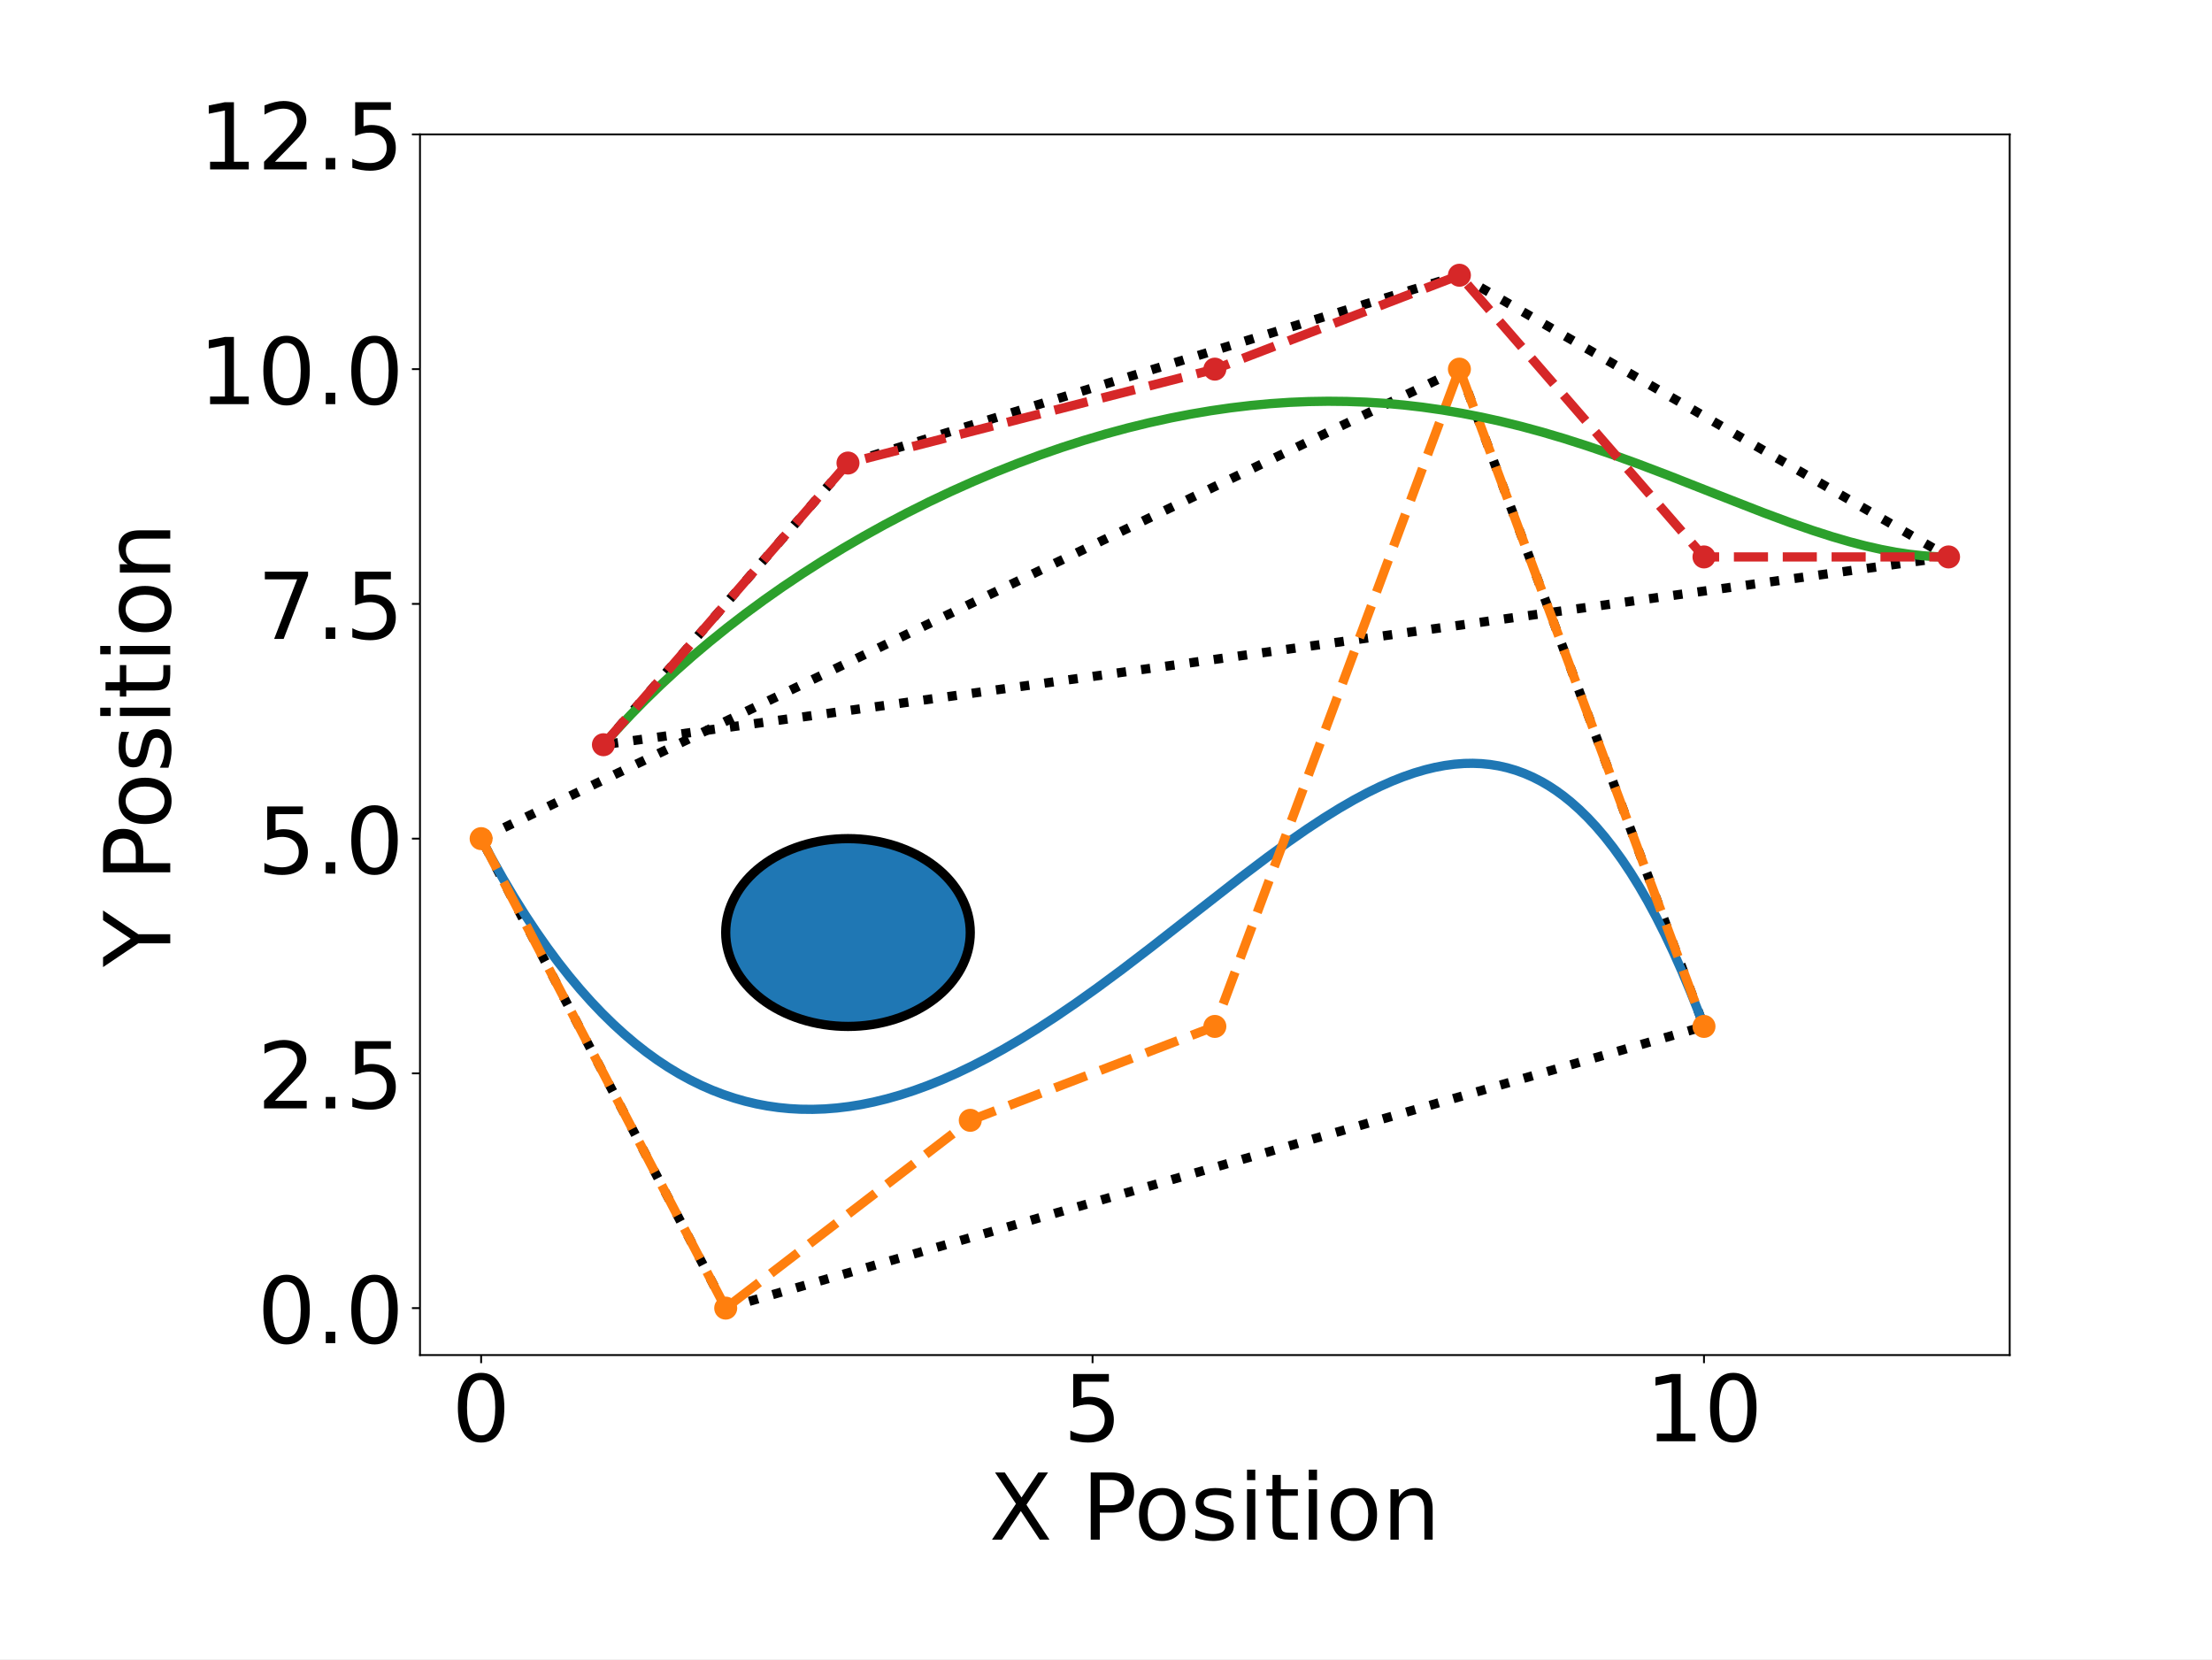
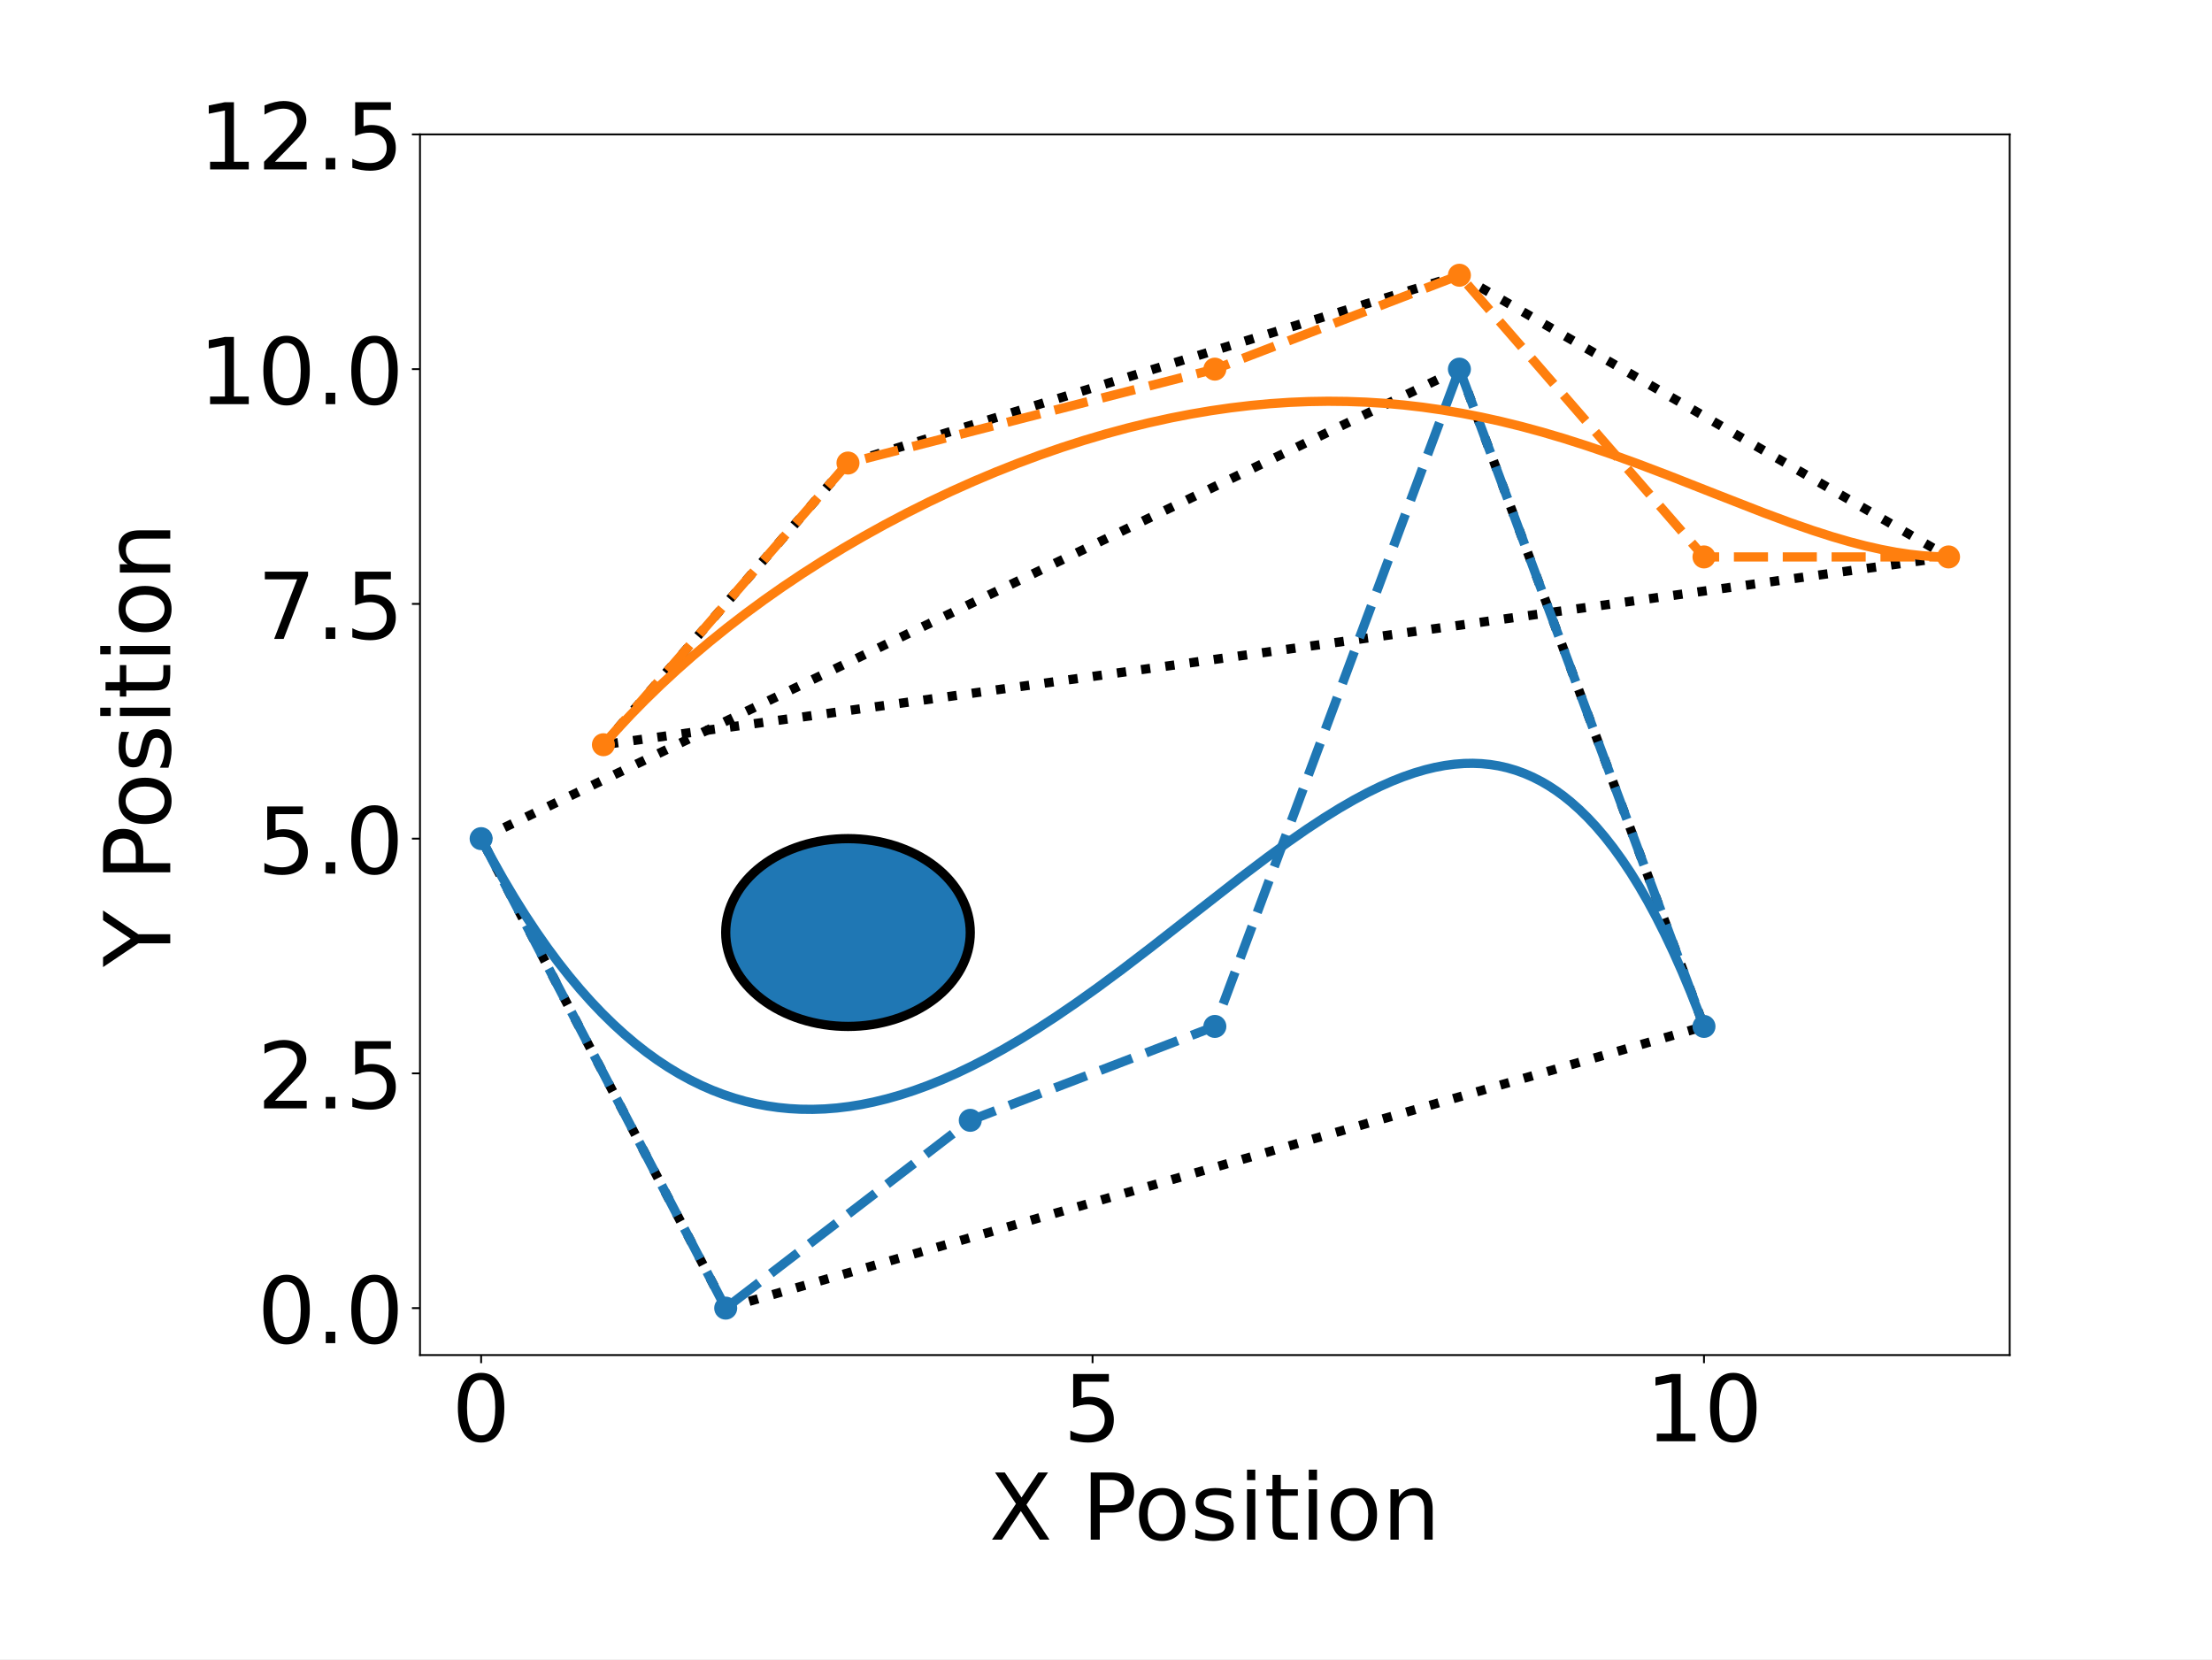
<svg xmlns="http://www.w3.org/2000/svg" xmlns:xlink="http://www.w3.org/1999/xlink" height="720pt" version="1.1" viewBox="0 0 959.976 720" width="959.976pt">
  <defs>
    <style type="text/css">
*{stroke-linecap:butt;stroke-linejoin:round;}
  </style>
  </defs>
  <g id="figure_1">
    <g id="patch_1">
      <path d="M 0 720  L 959.976 720  L 959.976 0  L 0 0  z " style="fill:#ffffff;" />
    </g>
    <g id="axes_1">
      <g id="patch_2">
        <path d="M 182.27 588.04  L 872.181 588.04  L 872.181 58.32  L 182.27 58.32  z " style="fill:#ffffff;" />
      </g>
      <g id="patch_3">
-         <path clip-path="url(#p7db7001f57)" d="M 368.015 445.423  C 382.09 445.423 395.589 441.13 405.541 433.488  C 415.494 425.847 421.085 415.482 421.085 404.675  C 421.085 393.869 415.494 383.504 405.541 375.862  C 395.589 368.221 382.09 363.928 368.015 363.928  C 353.941 363.928 340.441 368.221 330.489 375.862  C 320.537 383.504 314.945 393.869 314.945 404.675  C 314.945 415.482 320.537 425.847 330.489 433.488  C 340.441 441.13 353.941 445.423 368.015 445.423  z " style="fill:#1f77b4;stroke:#000000;stroke-linejoin:miter;stroke-width:4;" />
+         <path clip-path="url(#ped031f1d4a)" d="M 368.015 445.423  C 382.09 445.423 395.589 441.13 405.541 433.488  C 415.494 425.847 421.085 415.482 421.085 404.675  C 421.085 393.869 415.494 383.504 405.541 375.862  C 395.589 368.221 382.09 363.928 368.015 363.928  C 353.941 363.928 340.441 368.221 330.489 375.862  C 320.537 383.504 314.945 393.869 314.945 404.675  C 314.945 415.482 320.537 425.847 330.489 433.488  C 340.441 441.13 353.941 445.423 368.015 445.423  z " style="fill:#1f77b4;stroke:#000000;stroke-linejoin:miter;stroke-width:4;" />
      </g>
      <g id="matplotlib.axis_1">
        <g id="xtick_1">
          <g id="line2d_1">
            <defs>
-               <path d="M 0 0  L 0 3.5  " id="m90ec89e238" style="stroke:#000000;stroke-width:0.8;" />
-             </defs>
-             <g>
-               <use style="stroke:#000000;stroke-width:0.8;" x="208.805" xlink:href="#m90ec89e238" y="588.04" />
+               <path d="M 0 0  L 0 3.5  " id="m5f24050ad0" style="stroke:#000000;stroke-width:0.8;" />
+             </defs>
+             <g>
+               <use style="stroke:#000000;stroke-width:0.8;" x="208.805" xlink:href="#m5f24050ad0" y="588.04" />
            </g>
          </g>
          <g id="text_1">
            <defs>
              <path d="M 31.781 66.406  Q 24.172 66.406 20.328 58.906  Q 16.5 51.422 16.5 36.375  Q 16.5 21.391 20.328 13.891  Q 24.172 6.391 31.781 6.391  Q 39.453 6.391 43.281 13.891  Q 47.125 21.391 47.125 36.375  Q 47.125 51.422 43.281 58.906  Q 39.453 66.406 31.781 66.406  z M 31.781 74.219  Q 44.047 74.219 50.516 64.516  Q 56.984 54.828 56.984 36.375  Q 56.984 17.969 50.516 8.266  Q 44.047 -1.422 31.781 -1.422  Q 19.531 -1.422 13.062 8.266  Q 6.594 17.969 6.594 36.375  Q 6.594 54.828 13.062 64.516  Q 19.531 74.219 31.781 74.219  z " id="DejaVuSans-48" />
            </defs>
            <g transform="translate(196.08 625.4338)scale(0.4 -0.4)">
              <use xlink:href="#DejaVuSans-48" />
            </g>
          </g>
        </g>
        <g id="xtick_2">
          <g id="line2d_2">
            <g>
-               <use style="stroke:#000000;stroke-width:0.8;" x="474.155" xlink:href="#m90ec89e238" y="588.04" />
+               <use style="stroke:#000000;stroke-width:0.8;" x="474.155" xlink:href="#m5f24050ad0" y="588.04" />
            </g>
          </g>
          <g id="text_2">
            <defs>
              <path d="M 10.797 72.906  L 49.516 72.906  L 49.516 64.594  L 19.828 64.594  L 19.828 46.734  Q 21.969 47.469 24.109 47.828  Q 26.266 48.188 28.422 48.188  Q 40.625 48.188 47.75 41.5  Q 54.891 34.812 54.891 23.391  Q 54.891 11.625 47.562 5.094  Q 40.234 -1.422 26.906 -1.422  Q 22.312 -1.422 17.547 -0.641  Q 12.797 0.141 7.719 1.703  L 7.719 11.625  Q 12.109 9.234 16.797 8.062  Q 21.484 6.891 26.703 6.891  Q 35.156 6.891 40.078 11.328  Q 45.016 15.766 45.016 23.391  Q 45.016 31 40.078 35.438  Q 35.156 39.891 26.703 39.891  Q 22.75 39.891 18.812 39.016  Q 14.891 38.141 10.797 36.281  z " id="DejaVuSans-53" />
            </defs>
            <g transform="translate(461.4304 625.4338)scale(0.4 -0.4)">
              <use xlink:href="#DejaVuSans-53" />
            </g>
          </g>
        </g>
        <g id="xtick_3">
          <g id="line2d_3">
            <g>
-               <use style="stroke:#000000;stroke-width:0.8;" x="739.506" xlink:href="#m90ec89e238" y="588.04" />
+               <use style="stroke:#000000;stroke-width:0.8;" x="739.506" xlink:href="#m5f24050ad0" y="588.04" />
            </g>
          </g>
          <g id="text_3">
            <defs>
              <path d="M 12.406 8.297  L 28.516 8.297  L 28.516 63.922  L 10.984 60.406  L 10.984 69.391  L 28.422 72.906  L 38.281 72.906  L 38.281 8.297  L 54.391 8.297  L 54.391 0  L 12.406 0  z " id="DejaVuSans-49" />
            </defs>
            <g transform="translate(714.0558 625.4338)scale(0.4 -0.4)">
              <use xlink:href="#DejaVuSans-49" />
              <use x="63.623" xlink:href="#DejaVuSans-48" />
            </g>
          </g>
        </g>
        <g id="text_4">
          <defs>
            <path d="M 6.297 72.906  L 16.891 72.906  L 35.016 45.797  L 53.219 72.906  L 63.812 72.906  L 40.375 37.891  L 65.375 0  L 54.781 0  L 34.281 31  L 13.625 0  L 2.984 0  L 29 38.922  z " id="DejaVuSans-88" />
            <path id="DejaVuSans-32" />
            <path d="M 19.672 64.797  L 19.672 37.406  L 32.078 37.406  Q 38.969 37.406 42.719 40.969  Q 46.484 44.531 46.484 51.125  Q 46.484 57.672 42.719 61.234  Q 38.969 64.797 32.078 64.797  z M 9.812 72.906  L 32.078 72.906  Q 44.344 72.906 50.609 67.359  Q 56.891 61.812 56.891 51.125  Q 56.891 40.328 50.609 34.812  Q 44.344 29.297 32.078 29.297  L 19.672 29.297  L 19.672 0  L 9.812 0  z " id="DejaVuSans-80" />
            <path d="M 30.609 48.391  Q 23.391 48.391 19.188 42.75  Q 14.984 37.109 14.984 27.297  Q 14.984 17.484 19.156 11.844  Q 23.344 6.203 30.609 6.203  Q 37.797 6.203 41.984 11.859  Q 46.188 17.531 46.188 27.297  Q 46.188 37.016 41.984 42.703  Q 37.797 48.391 30.609 48.391  z M 30.609 56  Q 42.328 56 49.016 48.375  Q 55.719 40.766 55.719 27.297  Q 55.719 13.875 49.016 6.219  Q 42.328 -1.422 30.609 -1.422  Q 18.844 -1.422 12.172 6.219  Q 5.516 13.875 5.516 27.297  Q 5.516 40.766 12.172 48.375  Q 18.844 56 30.609 56  z " id="DejaVuSans-111" />
            <path d="M 44.281 53.078  L 44.281 44.578  Q 40.484 46.531 36.375 47.5  Q 32.281 48.484 27.875 48.484  Q 21.188 48.484 17.844 46.438  Q 14.5 44.391 14.5 40.281  Q 14.5 37.156 16.891 35.375  Q 19.281 33.594 26.516 31.984  L 29.594 31.297  Q 39.156 29.25 43.188 25.516  Q 47.219 21.781 47.219 15.094  Q 47.219 7.469 41.188 3.016  Q 35.156 -1.422 24.609 -1.422  Q 20.219 -1.422 15.453 -0.562  Q 10.688 0.297 5.422 2  L 5.422 11.281  Q 10.406 8.688 15.234 7.391  Q 20.062 6.109 24.812 6.109  Q 31.156 6.109 34.562 8.281  Q 37.984 10.453 37.984 14.406  Q 37.984 18.062 35.516 20.016  Q 33.062 21.969 24.703 23.781  L 21.578 24.516  Q 13.234 26.266 9.516 29.906  Q 5.812 33.547 5.812 39.891  Q 5.812 47.609 11.281 51.797  Q 16.75 56 26.812 56  Q 31.781 56 36.172 55.266  Q 40.578 54.547 44.281 53.078  z " id="DejaVuSans-115" />
            <path d="M 9.422 54.688  L 18.406 54.688  L 18.406 0  L 9.422 0  z M 9.422 75.984  L 18.406 75.984  L 18.406 64.594  L 9.422 64.594  z " id="DejaVuSans-105" />
            <path d="M 18.312 70.219  L 18.312 54.688  L 36.812 54.688  L 36.812 47.703  L 18.312 47.703  L 18.312 18.016  Q 18.312 11.328 20.141 9.422  Q 21.969 7.516 27.594 7.516  L 36.812 7.516  L 36.812 0  L 27.594 0  Q 17.188 0 13.234 3.875  Q 9.281 7.766 9.281 18.016  L 9.281 47.703  L 2.688 47.703  L 2.688 54.688  L 9.281 54.688  L 9.281 70.219  z " id="DejaVuSans-116" />
            <path d="M 54.891 33.016  L 54.891 0  L 45.906 0  L 45.906 32.719  Q 45.906 40.484 42.875 44.328  Q 39.844 48.188 33.797 48.188  Q 26.516 48.188 22.312 43.547  Q 18.109 38.922 18.109 30.906  L 18.109 0  L 9.078 0  L 9.078 54.688  L 18.109 54.688  L 18.109 46.188  Q 21.344 51.125 25.703 53.562  Q 30.078 56 35.797 56  Q 45.219 56 50.047 50.172  Q 54.891 44.344 54.891 33.016  z " id="DejaVuSans-110" />
          </defs>
          <g transform="translate(429.313 668.1463)scale(0.4 -0.4)">
            <use xlink:href="#DejaVuSans-88" />
            <use x="68.506" xlink:href="#DejaVuSans-32" />
            <use x="100.293" xlink:href="#DejaVuSans-80" />
            <use x="156.971" xlink:href="#DejaVuSans-111" />
            <use x="218.152" xlink:href="#DejaVuSans-115" />
            <use x="270.252" xlink:href="#DejaVuSans-105" />
            <use x="298.035" xlink:href="#DejaVuSans-116" />
            <use x="337.244" xlink:href="#DejaVuSans-105" />
            <use x="365.027" xlink:href="#DejaVuSans-111" />
            <use x="426.209" xlink:href="#DejaVuSans-110" />
          </g>
        </g>
      </g>
      <g id="matplotlib.axis_2">
        <g id="ytick_1">
          <g id="line2d_4">
            <defs>
-               <path d="M 0 0  L -3.5 0  " id="m45b9709d53" style="stroke:#000000;stroke-width:0.8;" />
-             </defs>
-             <g>
-               <use style="stroke:#000000;stroke-width:0.8;" x="182.27" xlink:href="#m45b9709d53" y="567.666" />
+               <path d="M 0 0  L -3.5 0  " id="m5ed3622521" style="stroke:#000000;stroke-width:0.8;" />
+             </defs>
+             <g>
+               <use style="stroke:#000000;stroke-width:0.8;" x="182.27" xlink:href="#m5ed3622521" y="567.666" />
            </g>
          </g>
          <g id="text_5">
            <defs>
              <path d="M 10.688 12.406  L 21 12.406  L 21 0  L 10.688 0  z " id="DejaVuSans-46" />
            </defs>
            <g transform="translate(111.6575 582.863)scale(0.4 -0.4)">
              <use xlink:href="#DejaVuSans-48" />
              <use x="63.623" xlink:href="#DejaVuSans-46" />
              <use x="95.41" xlink:href="#DejaVuSans-48" />
            </g>
          </g>
        </g>
        <g id="ytick_2">
          <g id="line2d_5">
            <g>
-               <use style="stroke:#000000;stroke-width:0.8;" x="182.27" xlink:href="#m45b9709d53" y="465.797" />
+               <use style="stroke:#000000;stroke-width:0.8;" x="182.27" xlink:href="#m5ed3622521" y="465.797" />
            </g>
          </g>
          <g id="text_6">
            <defs>
              <path d="M 19.188 8.297  L 53.609 8.297  L 53.609 0  L 7.328 0  L 7.328 8.297  Q 12.938 14.109 22.625 23.891  Q 32.328 33.688 34.812 36.531  Q 39.547 41.844 41.422 45.531  Q 43.312 49.219 43.312 52.781  Q 43.312 58.594 39.234 62.25  Q 35.156 65.922 28.609 65.922  Q 23.969 65.922 18.812 64.312  Q 13.672 62.703 7.812 59.422  L 7.812 69.391  Q 13.766 71.781 18.938 73  Q 24.125 74.219 28.422 74.219  Q 39.75 74.219 46.484 68.547  Q 53.219 62.891 53.219 53.422  Q 53.219 48.922 51.531 44.891  Q 49.859 40.875 45.406 35.406  Q 44.188 33.984 37.641 27.219  Q 31.109 20.453 19.188 8.297  z " id="DejaVuSans-50" />
            </defs>
            <g transform="translate(111.6575 480.9938)scale(0.4 -0.4)">
              <use xlink:href="#DejaVuSans-50" />
              <use x="63.623" xlink:href="#DejaVuSans-46" />
              <use x="95.41" xlink:href="#DejaVuSans-53" />
            </g>
          </g>
        </g>
        <g id="ytick_3">
          <g id="line2d_6">
            <g>
-               <use style="stroke:#000000;stroke-width:0.8;" x="182.27" xlink:href="#m45b9709d53" y="363.928" />
+               <use style="stroke:#000000;stroke-width:0.8;" x="182.27" xlink:href="#m5ed3622521" y="363.928" />
            </g>
          </g>
          <g id="text_7">
            <g transform="translate(111.6575 379.1246)scale(0.4 -0.4)">
              <use xlink:href="#DejaVuSans-53" />
              <use x="63.623" xlink:href="#DejaVuSans-46" />
              <use x="95.41" xlink:href="#DejaVuSans-48" />
            </g>
          </g>
        </g>
        <g id="ytick_4">
          <g id="line2d_7">
            <g>
-               <use style="stroke:#000000;stroke-width:0.8;" x="182.27" xlink:href="#m45b9709d53" y="262.058" />
+               <use style="stroke:#000000;stroke-width:0.8;" x="182.27" xlink:href="#m5ed3622521" y="262.058" />
            </g>
          </g>
          <g id="text_8">
            <defs>
              <path d="M 8.203 72.906  L 55.078 72.906  L 55.078 68.703  L 28.609 0  L 18.312 0  L 43.219 64.594  L 8.203 64.594  z " id="DejaVuSans-55" />
            </defs>
            <g transform="translate(111.6575 277.2553)scale(0.4 -0.4)">
              <use xlink:href="#DejaVuSans-55" />
              <use x="63.623" xlink:href="#DejaVuSans-46" />
              <use x="95.41" xlink:href="#DejaVuSans-53" />
            </g>
          </g>
        </g>
        <g id="ytick_5">
          <g id="line2d_8">
            <g>
-               <use style="stroke:#000000;stroke-width:0.8;" x="182.27" xlink:href="#m45b9709d53" y="160.189" />
+               <use style="stroke:#000000;stroke-width:0.8;" x="182.27" xlink:href="#m5ed3622521" y="160.189" />
            </g>
          </g>
          <g id="text_9">
            <g transform="translate(86.2075 175.3861)scale(0.4 -0.4)">
              <use xlink:href="#DejaVuSans-49" />
              <use x="63.623" xlink:href="#DejaVuSans-48" />
              <use x="127.246" xlink:href="#DejaVuSans-46" />
              <use x="159.033" xlink:href="#DejaVuSans-48" />
            </g>
          </g>
        </g>
        <g id="ytick_6">
          <g id="line2d_9">
            <g>
-               <use style="stroke:#000000;stroke-width:0.8;" x="182.27" xlink:href="#m45b9709d53" y="58.32" />
+               <use style="stroke:#000000;stroke-width:0.8;" x="182.27" xlink:href="#m5ed3622521" y="58.32" />
            </g>
          </g>
          <g id="text_10">
            <g transform="translate(86.2075 73.51687)scale(0.4 -0.4)">
              <use xlink:href="#DejaVuSans-49" />
              <use x="63.623" xlink:href="#DejaVuSans-50" />
              <use x="127.246" xlink:href="#DejaVuSans-46" />
              <use x="159.033" xlink:href="#DejaVuSans-53" />
            </g>
          </g>
        </g>
        <g id="text_11">
          <defs>
            <path d="M -0.203 72.906  L 10.406 72.906  L 30.609 42.922  L 50.688 72.906  L 61.281 72.906  L 35.5 34.719  L 35.5 0  L 25.594 0  L 25.594 34.719  z " id="DejaVuSans-89" />
          </defs>
          <g transform="translate(73.88875 419.6081)rotate(-90)scale(0.4 -0.4)">
            <use xlink:href="#DejaVuSans-89" />
            <use x="61.084" xlink:href="#DejaVuSans-32" />
            <use x="92.871" xlink:href="#DejaVuSans-80" />
            <use x="149.549" xlink:href="#DejaVuSans-111" />
            <use x="210.73" xlink:href="#DejaVuSans-115" />
            <use x="262.83" xlink:href="#DejaVuSans-105" />
            <use x="290.613" xlink:href="#DejaVuSans-116" />
            <use x="329.822" xlink:href="#DejaVuSans-105" />
            <use x="357.605" xlink:href="#DejaVuSans-111" />
            <use x="418.787" xlink:href="#DejaVuSans-110" />
          </g>
        </g>
      </g>
      <g id="line2d_10">
-         <path clip-path="url(#p7db7001f57)" d="M 633.366 160.189  L 208.805 363.928  " style="fill:none;stroke:#000000;stroke-dasharray:4,6.6;stroke-dashoffset:0;stroke-width:4;" />
+         <path clip-path="url(#ped031f1d4a)" d="M 633.366 160.189  L 208.805 363.928  " style="fill:none;stroke:#000000;stroke-dasharray:4,6.6;stroke-dashoffset:0;stroke-width:4;" />
      </g>
      <g id="line2d_11">
-         <path clip-path="url(#p7db7001f57)" d="M 633.366 160.189  L 739.506 445.423  " style="fill:none;stroke:#000000;stroke-dasharray:4,6.6;stroke-dashoffset:0;stroke-width:4;" />
+         <path clip-path="url(#ped031f1d4a)" d="M 633.366 160.189  L 739.506 445.423  " style="fill:none;stroke:#000000;stroke-dasharray:4,6.6;stroke-dashoffset:0;stroke-width:4;" />
      </g>
      <g id="line2d_12">
-         <path clip-path="url(#p7db7001f57)" d="M 314.945 567.666  L 208.805 363.928  " style="fill:none;stroke:#000000;stroke-dasharray:4,6.6;stroke-dashoffset:0;stroke-width:4;" />
+         <path clip-path="url(#ped031f1d4a)" d="M 314.945 567.666  L 208.805 363.928  " style="fill:none;stroke:#000000;stroke-dasharray:4,6.6;stroke-dashoffset:0;stroke-width:4;" />
      </g>
      <g id="line2d_13">
-         <path clip-path="url(#p7db7001f57)" d="M 314.945 567.666  L 739.506 445.423  " style="fill:none;stroke:#000000;stroke-dasharray:4,6.6;stroke-dashoffset:0;stroke-width:4;" />
+         <path clip-path="url(#ped031f1d4a)" d="M 314.945 567.666  L 739.506 445.423  " style="fill:none;stroke:#000000;stroke-dasharray:4,6.6;stroke-dashoffset:0;stroke-width:4;" />
      </g>
      <g id="line2d_14">
-         <path clip-path="url(#p7db7001f57)" d="M 845.646 241.685  L 261.875 323.18  " style="fill:none;stroke:#000000;stroke-dasharray:4,6.6;stroke-dashoffset:0;stroke-width:4;" />
+         <path clip-path="url(#ped031f1d4a)" d="M 845.646 241.685  L 261.875 323.18  " style="fill:none;stroke:#000000;stroke-dasharray:4,6.6;stroke-dashoffset:0;stroke-width:4;" />
      </g>
      <g id="line2d_15">
-         <path clip-path="url(#p7db7001f57)" d="M 633.366 119.442  L 845.646 241.685  " style="fill:none;stroke:#000000;stroke-dasharray:4,6.6;stroke-dashoffset:0;stroke-width:4;" />
+         <path clip-path="url(#ped031f1d4a)" d="M 633.366 119.442  L 845.646 241.685  " style="fill:none;stroke:#000000;stroke-dasharray:4,6.6;stroke-dashoffset:0;stroke-width:4;" />
      </g>
      <g id="line2d_16">
-         <path clip-path="url(#p7db7001f57)" d="M 368.015 200.937  L 261.875 323.18  " style="fill:none;stroke:#000000;stroke-dasharray:4,6.6;stroke-dashoffset:0;stroke-width:4;" />
+         <path clip-path="url(#ped031f1d4a)" d="M 368.015 200.937  L 261.875 323.18  " style="fill:none;stroke:#000000;stroke-dasharray:4,6.6;stroke-dashoffset:0;stroke-width:4;" />
      </g>
      <g id="line2d_17">
-         <path clip-path="url(#p7db7001f57)" d="M 368.015 200.937  L 633.366 119.442  " style="fill:none;stroke:#000000;stroke-dasharray:4,6.6;stroke-dashoffset:0;stroke-width:4;" />
+         <path clip-path="url(#ped031f1d4a)" d="M 368.015 200.937  L 633.366 119.442  " style="fill:none;stroke:#000000;stroke-dasharray:4,6.6;stroke-dashoffset:0;stroke-width:4;" />
      </g>
      <g id="line2d_18">
-         <path clip-path="url(#p7db7001f57)" d="M 208.805 363.928  L 213.581 372.867  L 218.358 381.359  L 223.134 389.416  L 227.91 397.051  L 232.687 404.278  L 237.463 411.108  L 242.239 417.553  L 247.015 423.625  L 251.792 429.334  L 256.568 434.692  L 261.344 439.708  L 266.121 444.393  L 270.897 448.755  L 275.673 452.804  L 280.45 456.549  L 285.226 459.999  L 290.002 463.161  L 294.779 466.044  L 299.555 468.656  L 304.331 471.003  L 309.107 473.093  L 313.884 474.933  L 318.66 476.53  L 323.436 477.89  L 328.213 479.02  L 332.989 479.925  L 337.765 480.611  L 342.542 481.085  L 347.318 481.352  L 352.625 481.412  L 357.932 481.23  L 363.239 480.814  L 368.546 480.17  L 373.853 479.306  L 379.16 478.227  L 384.998 476.802  L 390.835 475.135  L 396.673 473.234  L 402.511 471.108  L 408.879 468.543  L 415.248 465.731  L 421.616 462.685  L 428.515 459.134  L 435.414 455.334  L 442.844 450.984  L 450.274 446.383  L 458.234 441.199  L 466.726 435.407  L 476.278 428.608  L 486.892 420.76  L 499.098 411.443  L 516.611 397.76  L 538.901 380.379  L 550.046 371.967  L 559.068 365.412  L 567.028 359.883  L 574.458 354.988  L 581.357 350.716  L 587.725 347.041  L 593.563 343.927  L 598.87 341.331  L 604.177 338.98  L 608.953 337.092  L 613.73 335.435  L 618.506 334.028  L 622.752 333  L 626.997 332.195  L 631.243 331.626  L 635.488 331.306  L 639.203 331.241  L 642.918 331.386  L 646.633 331.751  L 650.348 332.346  L 654.063 333.181  L 657.778 334.267  L 661.493 335.613  L 665.208 337.23  L 668.923 339.13  L 672.107 340.991  L 675.291 343.076  L 678.475 345.391  L 681.659 347.944  L 685.374 351.233  L 689.089 354.869  L 692.804 358.864  L 696.519 363.232  L 700.234 367.984  L 703.949 373.135  L 707.664 378.699  L 711.379 384.69  L 715.094 391.121  L 718.808 398.008  L 722.523 405.366  L 726.238 413.209  L 729.953 421.553  L 733.668 430.415  L 737.383 439.809  L 739.506 445.423  L 739.506 445.423  " style="fill:none;stroke:#1f77b4;stroke-linecap:square;stroke-width:4;" />
+         <path clip-path="url(#ped031f1d4a)" d="M 208.805 363.928  L 213.581 372.867  L 218.358 381.359  L 223.134 389.416  L 227.91 397.051  L 232.687 404.278  L 237.463 411.108  L 242.239 417.553  L 247.015 423.625  L 251.792 429.334  L 256.568 434.692  L 261.344 439.708  L 266.121 444.393  L 270.897 448.755  L 275.673 452.804  L 280.45 456.549  L 285.226 459.999  L 290.002 463.161  L 294.779 466.044  L 299.555 468.656  L 304.331 471.003  L 309.107 473.093  L 313.884 474.933  L 318.66 476.53  L 323.436 477.89  L 328.213 479.02  L 332.989 479.925  L 337.765 480.611  L 342.542 481.085  L 347.318 481.352  L 352.625 481.412  L 357.932 481.23  L 363.239 480.814  L 368.546 480.17  L 373.853 479.306  L 379.16 478.227  L 384.998 476.802  L 390.835 475.135  L 396.673 473.234  L 402.511 471.108  L 408.879 468.543  L 415.248 465.731  L 421.616 462.685  L 428.515 459.134  L 435.414 455.334  L 442.844 450.984  L 450.274 446.383  L 458.234 441.199  L 466.726 435.407  L 476.278 428.608  L 486.892 420.76  L 499.098 411.443  L 516.611 397.76  L 538.901 380.379  L 550.046 371.967  L 559.068 365.412  L 567.028 359.883  L 574.458 354.988  L 581.357 350.716  L 587.725 347.041  L 593.563 343.927  L 598.87 341.331  L 604.177 338.98  L 608.953 337.092  L 613.73 335.435  L 618.506 334.028  L 622.752 333  L 626.997 332.195  L 631.243 331.626  L 635.488 331.306  L 639.203 331.241  L 642.918 331.386  L 646.633 331.751  L 650.348 332.346  L 654.063 333.181  L 657.778 334.267  L 661.493 335.613  L 665.208 337.23  L 668.923 339.13  L 672.107 340.991  L 675.291 343.076  L 678.475 345.391  L 681.659 347.944  L 685.374 351.233  L 689.089 354.869  L 692.804 358.864  L 696.519 363.232  L 700.234 367.984  L 703.949 373.135  L 707.664 378.699  L 711.379 384.69  L 715.094 391.121  L 718.808 398.008  L 722.523 405.366  L 726.238 413.209  L 729.953 421.553  L 733.668 430.415  L 737.383 439.809  L 739.506 445.423  L 739.506 445.423  " style="fill:none;stroke:#1f77b4;stroke-linecap:square;stroke-width:4;" />
      </g>
      <g id="line2d_19">
-         <path clip-path="url(#p7db7001f57)" d="M 208.805 363.928  L 314.945 567.666  L 421.085 486.171  L 527.226 445.423  L 633.366 160.189  L 739.506 445.423  " style="fill:none;stroke:#ff7f0e;stroke-dasharray:14.8,6.4;stroke-dashoffset:0;stroke-width:4;" />
+         <path clip-path="url(#ped031f1d4a)" d="M 208.805 363.928  L 314.945 567.666  L 421.085 486.171  L 527.226 445.423  L 633.366 160.189  L 739.506 445.423  " style="fill:none;stroke:#1f77b4;stroke-dasharray:14.8,6.4;stroke-dashoffset:0;stroke-width:4;" />
        <defs>
-           <path d="M 0 4.5  C 1.193 4.5 2.338 4.026 3.182 3.182  C 4.026 2.338 4.5 1.193 4.5 0  C 4.5 -1.193 4.026 -2.338 3.182 -3.182  C 2.338 -4.026 1.193 -4.5 0 -4.5  C -1.193 -4.5 -2.338 -4.026 -3.182 -3.182  C -4.026 -2.338 -4.5 -1.193 -4.5 0  C -4.5 1.193 -4.026 2.338 -3.182 3.182  C -2.338 4.026 -1.193 4.5 0 4.5  z " id="mc40f7a0f80" style="stroke:#ff7f0e;" />
+           <path d="M 0 4.5  C 1.193 4.5 2.338 4.026 3.182 3.182  C 4.026 2.338 4.5 1.193 4.5 0  C 4.5 -1.193 4.026 -2.338 3.182 -3.182  C 2.338 -4.026 1.193 -4.5 0 -4.5  C -1.193 -4.5 -2.338 -4.026 -3.182 -3.182  C -4.026 -2.338 -4.5 -1.193 -4.5 0  C -4.5 1.193 -4.026 2.338 -3.182 3.182  C -2.338 4.026 -1.193 4.5 0 4.5  z " id="m5e64773c79" style="stroke:#1f77b4;" />
        </defs>
-         <g clip-path="url(#p7db7001f57)">
-           <use style="fill:#ff7f0e;stroke:#ff7f0e;" x="208.805" xlink:href="#mc40f7a0f80" y="363.928" />
-           <use style="fill:#ff7f0e;stroke:#ff7f0e;" x="314.945" xlink:href="#mc40f7a0f80" y="567.666" />
-           <use style="fill:#ff7f0e;stroke:#ff7f0e;" x="421.085" xlink:href="#mc40f7a0f80" y="486.171" />
-           <use style="fill:#ff7f0e;stroke:#ff7f0e;" x="527.226" xlink:href="#mc40f7a0f80" y="445.423" />
-           <use style="fill:#ff7f0e;stroke:#ff7f0e;" x="633.366" xlink:href="#mc40f7a0f80" y="160.189" />
-           <use style="fill:#ff7f0e;stroke:#ff7f0e;" x="739.506" xlink:href="#mc40f7a0f80" y="445.423" />
+         <g clip-path="url(#ped031f1d4a)">
+           <use style="fill:#1f77b4;stroke:#1f77b4;" x="208.805" xlink:href="#m5e64773c79" y="363.928" />
+           <use style="fill:#1f77b4;stroke:#1f77b4;" x="314.945" xlink:href="#m5e64773c79" y="567.666" />
+           <use style="fill:#1f77b4;stroke:#1f77b4;" x="421.085" xlink:href="#m5e64773c79" y="486.171" />
+           <use style="fill:#1f77b4;stroke:#1f77b4;" x="527.226" xlink:href="#m5e64773c79" y="445.423" />
+           <use style="fill:#1f77b4;stroke:#1f77b4;" x="633.366" xlink:href="#m5e64773c79" y="160.189" />
+           <use style="fill:#1f77b4;stroke:#1f77b4;" x="739.506" xlink:href="#m5e64773c79" y="445.423" />
        </g>
      </g>
      <g id="line2d_20">
-         <path clip-path="url(#p7db7001f57)" d="M 261.875 323.18  L 267.776 316.554  L 273.796 310.119  L 279.929 303.87  L 286.738 297.256  L 293.661 290.85  L 300.689 284.645  L 307.813 278.636  L 315.629 272.34  L 323.537 266.263  L 331.527 260.397  L 339.589 254.74  L 348.342 248.876  L 357.157 243.244  L 366.024 237.84  L 374.933 232.662  L 383.877 227.706  L 393.486 222.642  L 403.114 217.828  L 412.752 213.265  L 422.391 208.952  L 432.023 204.887  L 441.641 201.071  L 451.239 197.505  L 460.81 194.188  L 470.349 191.123  L 479.852 188.309  L 489.313 185.747  L 498.73 183.439  L 508.098 181.385  L 516.795 179.698  L 525.446 178.234  L 534.049 176.993  L 542.602 175.975  L 551.104 175.18  L 559.555 174.608  L 567.955 174.256  L 576.302 174.125  L 584.598 174.212  L 592.841 174.515  L 601.034 175.031  L 609.176 175.757  L 617.269 176.688  L 625.886 177.909  L 634.449 179.354  L 642.96 181.014  L 651.42 182.883  L 660.392 185.092  L 669.311 187.513  L 678.733 190.299  L 688.653 193.466  L 699.066 197.022  L 710.512 201.165  L 724.06 206.315  L 744.52 214.37  L 765.389 222.522  L 777.12 226.869  L 786.701 230.195  L 795.209 232.921  L 802.649 235.086  L 809.553 236.882  L 816.455 238.441  L 822.825 239.644  L 828.663 240.524  L 834.501 241.172  L 839.808 241.54  L 845.115 241.683  L 845.646 241.685  L 845.646 241.685  " style="fill:none;stroke:#2ca02c;stroke-linecap:square;stroke-width:4;" />
+         <path clip-path="url(#ped031f1d4a)" d="M 261.875 323.18  L 267.776 316.554  L 273.796 310.119  L 279.929 303.87  L 286.738 297.256  L 293.661 290.85  L 300.689 284.645  L 307.813 278.636  L 315.629 272.34  L 323.537 266.263  L 331.527 260.397  L 339.589 254.74  L 348.342 248.876  L 357.157 243.244  L 366.024 237.84  L 374.933 232.662  L 383.877 227.706  L 393.486 222.642  L 403.114 217.828  L 412.752 213.265  L 422.391 208.952  L 432.023 204.887  L 441.641 201.071  L 451.239 197.505  L 460.81 194.188  L 470.349 191.123  L 479.852 188.309  L 489.313 185.747  L 498.73 183.439  L 508.098 181.385  L 516.795 179.698  L 525.446 178.234  L 534.049 176.993  L 542.602 175.975  L 551.104 175.18  L 559.555 174.608  L 567.955 174.256  L 576.302 174.125  L 584.598 174.212  L 592.841 174.515  L 601.034 175.031  L 609.176 175.757  L 617.269 176.688  L 625.886 177.909  L 634.449 179.354  L 642.96 181.014  L 651.42 182.883  L 660.392 185.092  L 669.311 187.513  L 678.733 190.299  L 688.653 193.466  L 699.066 197.022  L 710.512 201.165  L 724.06 206.315  L 744.52 214.37  L 765.389 222.522  L 777.12 226.869  L 786.701 230.195  L 795.209 232.921  L 802.649 235.086  L 809.553 236.882  L 816.455 238.441  L 822.825 239.644  L 828.663 240.524  L 834.501 241.172  L 839.808 241.54  L 845.115 241.683  L 845.646 241.685  L 845.646 241.685  " style="fill:none;stroke:#ff7f0e;stroke-linecap:square;stroke-width:4;" />
      </g>
      <g id="line2d_21">
-         <path clip-path="url(#p7db7001f57)" d="M 261.875 323.18  L 368.015 200.937  L 527.226 160.189  L 633.366 119.442  L 739.506 241.685  L 845.646 241.685  " style="fill:none;stroke:#d62728;stroke-dasharray:14.8,6.4;stroke-dashoffset:0;stroke-width:4;" />
+         <path clip-path="url(#ped031f1d4a)" d="M 261.875 323.18  L 368.015 200.937  L 527.226 160.189  L 633.366 119.442  L 739.506 241.685  L 845.646 241.685  " style="fill:none;stroke:#ff7f0e;stroke-dasharray:14.8,6.4;stroke-dashoffset:0;stroke-width:4;" />
        <defs>
-           <path d="M 0 4.5  C 1.193 4.5 2.338 4.026 3.182 3.182  C 4.026 2.338 4.5 1.193 4.5 0  C 4.5 -1.193 4.026 -2.338 3.182 -3.182  C 2.338 -4.026 1.193 -4.5 0 -4.5  C -1.193 -4.5 -2.338 -4.026 -3.182 -3.182  C -4.026 -2.338 -4.5 -1.193 -4.5 0  C -4.5 1.193 -4.026 2.338 -3.182 3.182  C -2.338 4.026 -1.193 4.5 0 4.5  z " id="m2a84a6068a" style="stroke:#d62728;" />
+           <path d="M 0 4.5  C 1.193 4.5 2.338 4.026 3.182 3.182  C 4.026 2.338 4.5 1.193 4.5 0  C 4.5 -1.193 4.026 -2.338 3.182 -3.182  C 2.338 -4.026 1.193 -4.5 0 -4.5  C -1.193 -4.5 -2.338 -4.026 -3.182 -3.182  C -4.026 -2.338 -4.5 -1.193 -4.5 0  C -4.5 1.193 -4.026 2.338 -3.182 3.182  C -2.338 4.026 -1.193 4.5 0 4.5  z " id="m0d194c214b" style="stroke:#ff7f0e;" />
        </defs>
-         <g clip-path="url(#p7db7001f57)">
-           <use style="fill:#d62728;stroke:#d62728;" x="261.875" xlink:href="#m2a84a6068a" y="323.18" />
-           <use style="fill:#d62728;stroke:#d62728;" x="368.015" xlink:href="#m2a84a6068a" y="200.937" />
-           <use style="fill:#d62728;stroke:#d62728;" x="527.226" xlink:href="#m2a84a6068a" y="160.189" />
-           <use style="fill:#d62728;stroke:#d62728;" x="633.366" xlink:href="#m2a84a6068a" y="119.442" />
-           <use style="fill:#d62728;stroke:#d62728;" x="739.506" xlink:href="#m2a84a6068a" y="241.685" />
-           <use style="fill:#d62728;stroke:#d62728;" x="845.646" xlink:href="#m2a84a6068a" y="241.685" />
+         <g clip-path="url(#ped031f1d4a)">
+           <use style="fill:#ff7f0e;stroke:#ff7f0e;" x="261.875" xlink:href="#m0d194c214b" y="323.18" />
+           <use style="fill:#ff7f0e;stroke:#ff7f0e;" x="368.015" xlink:href="#m0d194c214b" y="200.937" />
+           <use style="fill:#ff7f0e;stroke:#ff7f0e;" x="527.226" xlink:href="#m0d194c214b" y="160.189" />
+           <use style="fill:#ff7f0e;stroke:#ff7f0e;" x="633.366" xlink:href="#m0d194c214b" y="119.442" />
+           <use style="fill:#ff7f0e;stroke:#ff7f0e;" x="739.506" xlink:href="#m0d194c214b" y="241.685" />
+           <use style="fill:#ff7f0e;stroke:#ff7f0e;" x="845.646" xlink:href="#m0d194c214b" y="241.685" />
        </g>
      </g>
      <g id="patch_4">
        <path d="M 182.27 588.04  L 182.27 58.32  " style="fill:none;stroke:#000000;stroke-linecap:square;stroke-linejoin:miter;stroke-width:0.8;" />
      </g>
      <g id="patch_5">
        <path d="M 872.181 588.04  L 872.181 58.32  " style="fill:none;stroke:#000000;stroke-linecap:square;stroke-linejoin:miter;stroke-width:0.8;" />
      </g>
      <g id="patch_6">
        <path d="M 182.27 588.04  L 872.181 588.04  " style="fill:none;stroke:#000000;stroke-linecap:square;stroke-linejoin:miter;stroke-width:0.8;" />
      </g>
      <g id="patch_7">
        <path d="M 182.27 58.32  L 872.181 58.32  " style="fill:none;stroke:#000000;stroke-linecap:square;stroke-linejoin:miter;stroke-width:0.8;" />
      </g>
    </g>
  </g>
  <defs>
-     <clipPath id="p7db7001f57">
+     <clipPath id="ped031f1d4a">
      <rect height="529.72" width="689.911" x="182.27" y="58.32" />
    </clipPath>
  </defs>
</svg>
